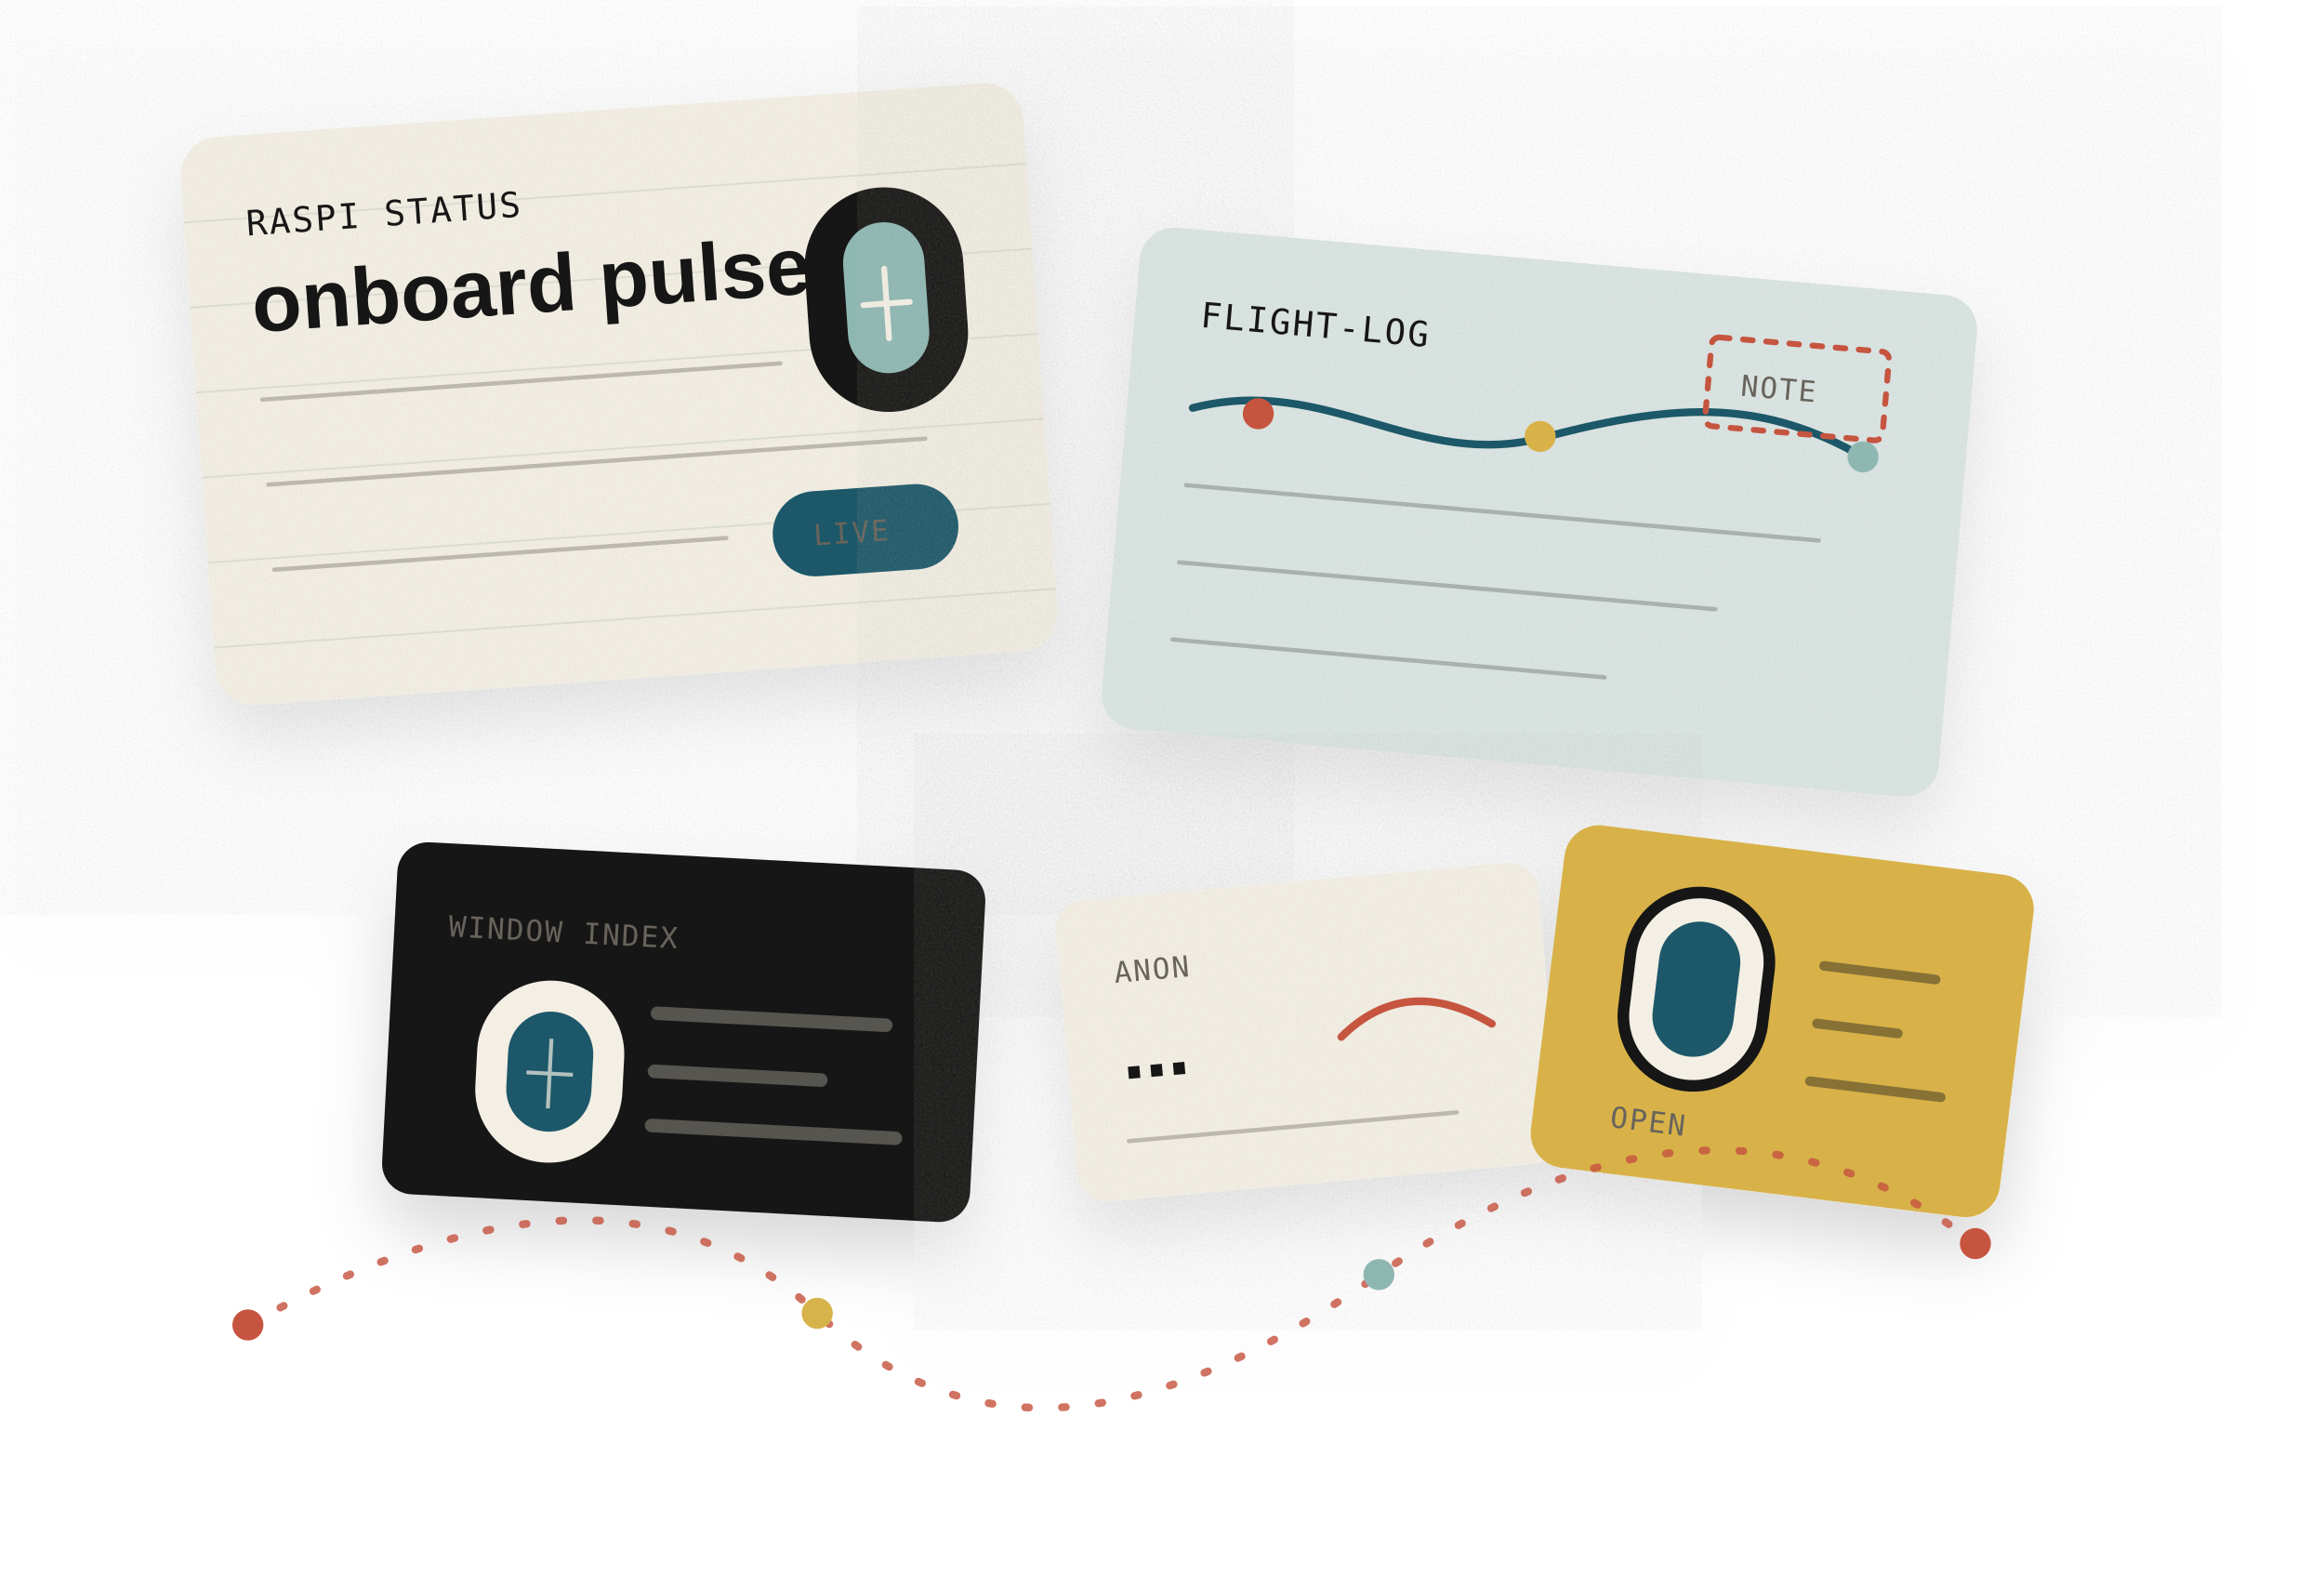
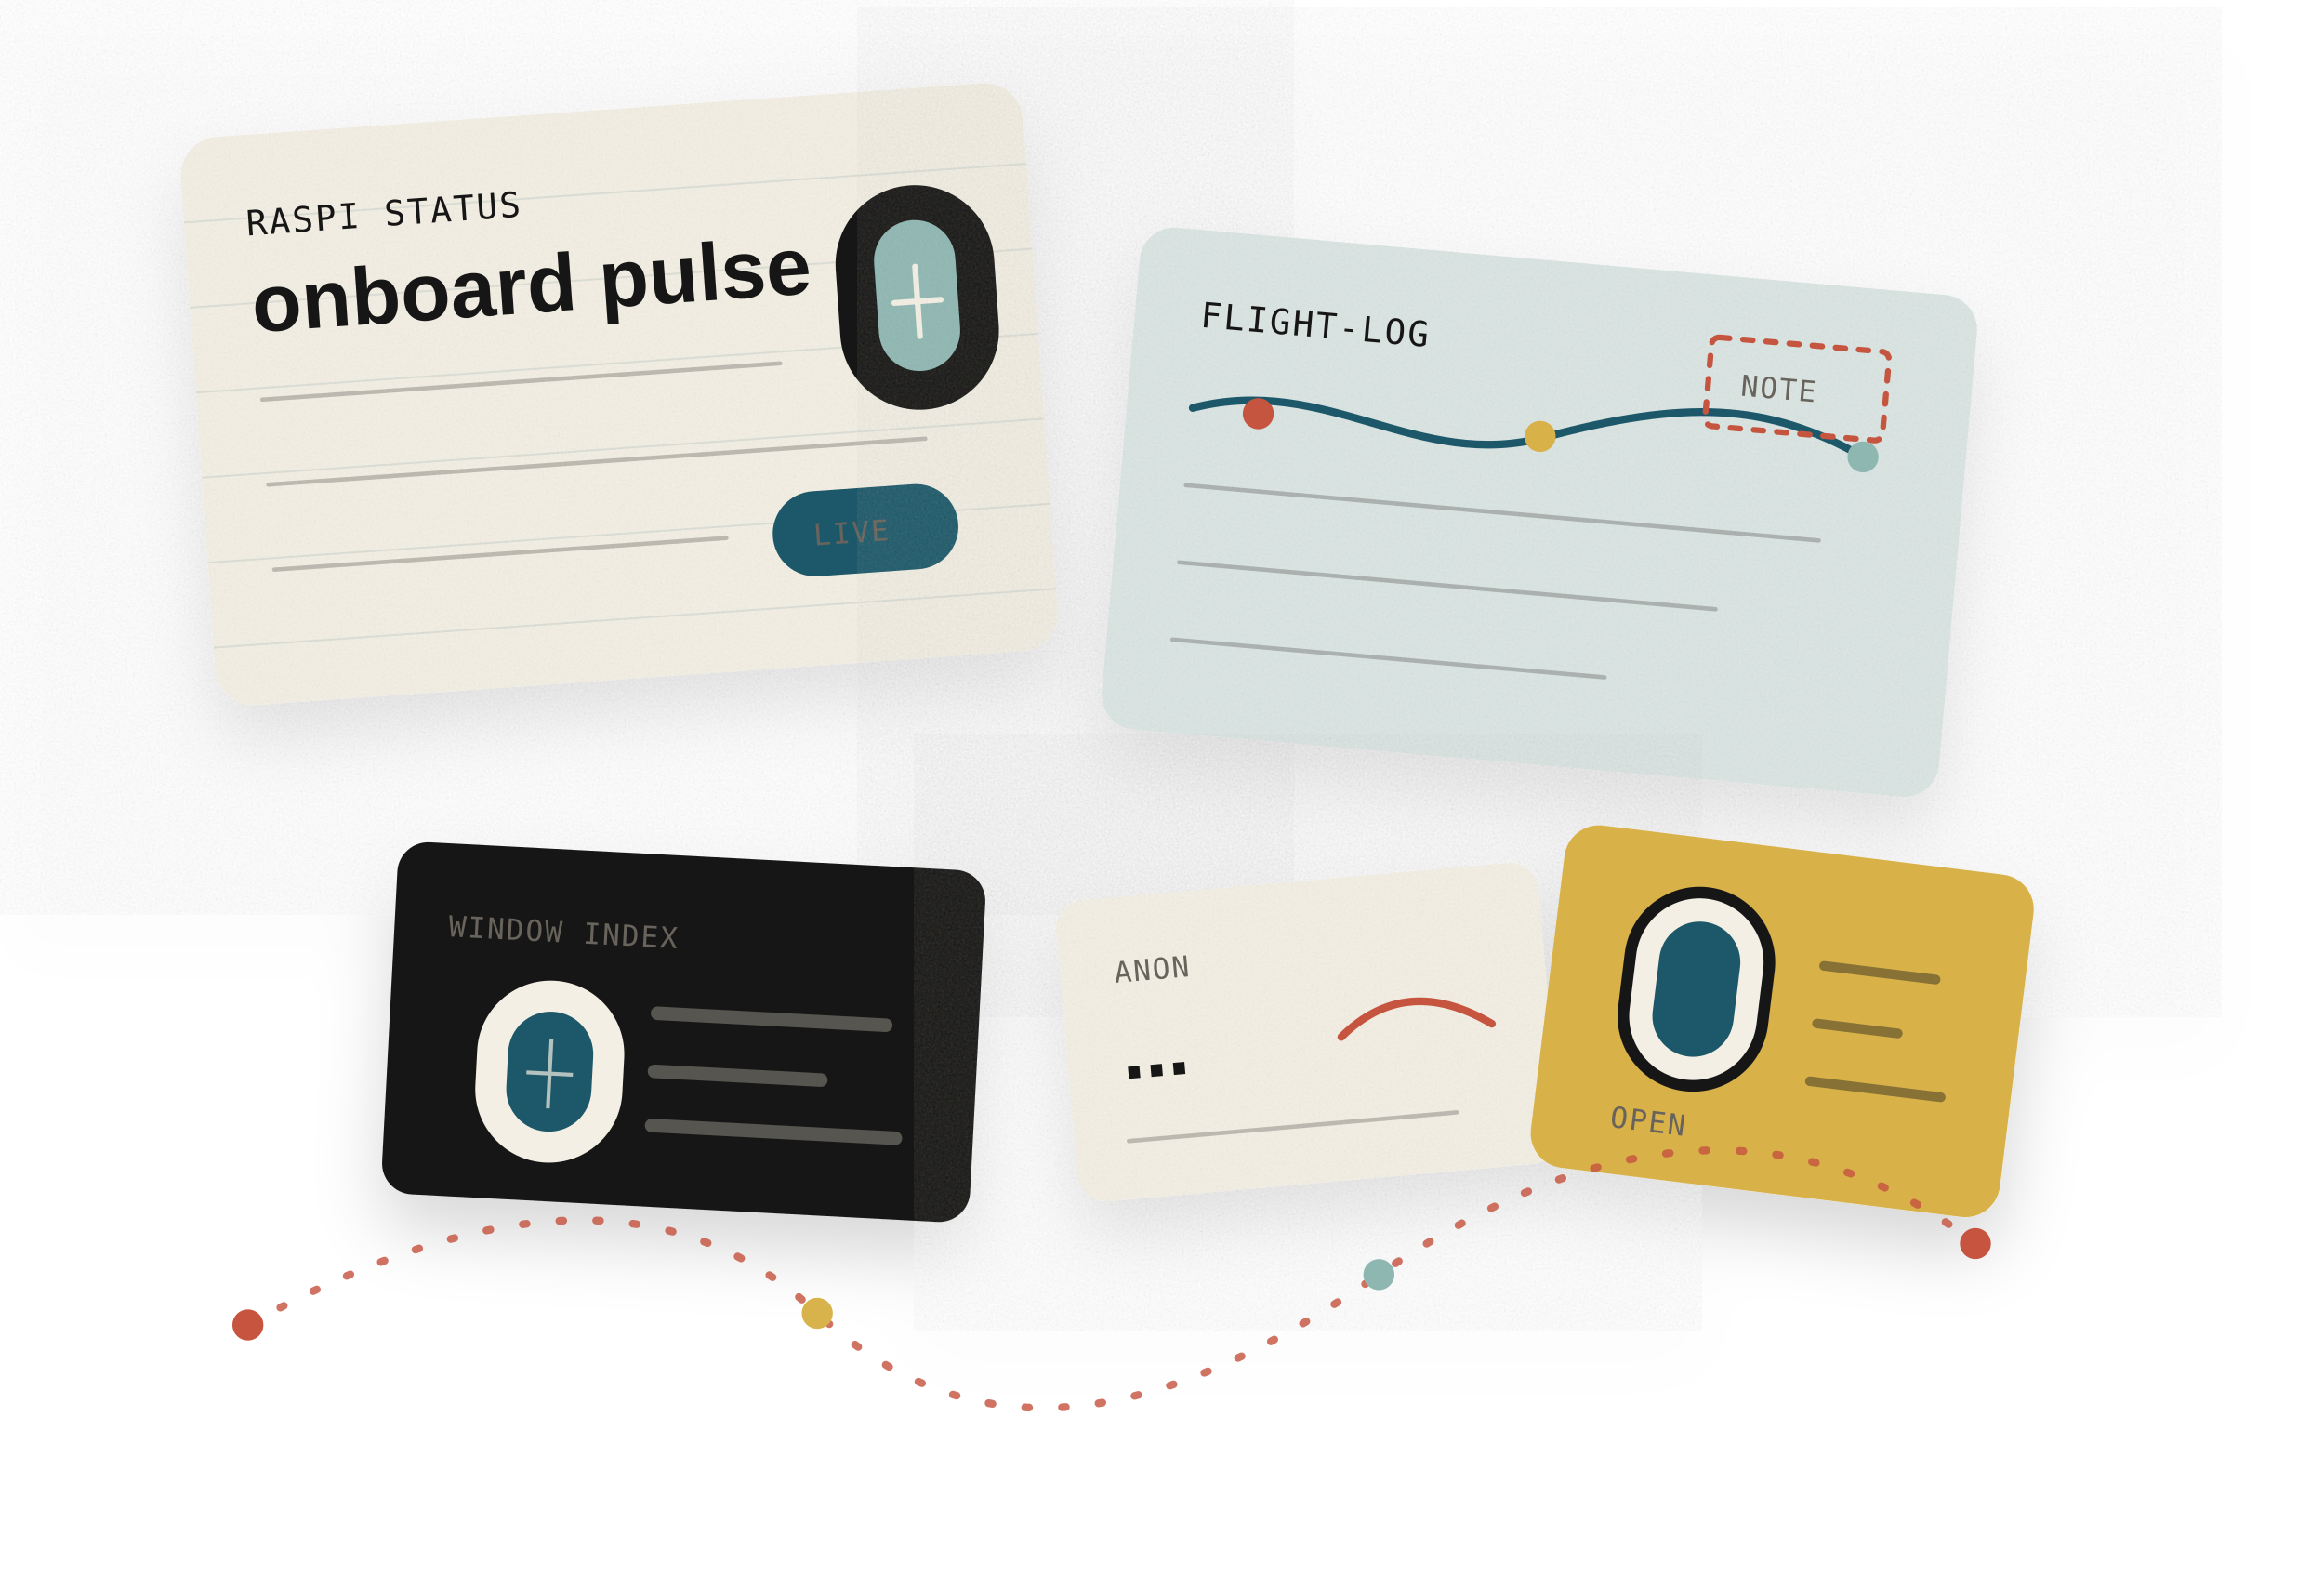
<svg xmlns="http://www.w3.org/2000/svg" width="1200" height="820" viewBox="0 0 1200 820" role="img" aria-labelledby="title desc">
  <defs>
    <filter id="paperNoise" x="-20%" y="-20%" width="140%" height="140%">
      <feTurbulence type="fractalNoise" baseFrequency="0.84" numOctaves="4" seed="61" result="noise" />
      <feColorMatrix in="noise" type="saturate" values="0" result="mono" />
      <feComponentTransfer in="mono" result="softNoise">
        <feFuncA type="table" tableValues="0 0.14" />
      </feComponentTransfer>
      <feBlend in="SourceGraphic" in2="softNoise" mode="multiply" />
    </filter>
    <filter id="shadow" x="-20%" y="-20%" width="140%" height="140%">
      <feDropShadow dx="0" dy="18" stdDeviation="18" flood-color="#191816" flood-opacity=".16" />
    </filter>
    <pattern id="ruled" width="44" height="44" patternUnits="userSpaceOnUse">
      <path d="M0 43H44" stroke="#1f5969" stroke-opacity=".13" />
    </pattern>
    <style>
      .paper { fill: #f3efe4; filter: url(#paperNoise); }
      .bluepaper { fill: #dbe5e3; filter: url(#paperNoise); }
      .sky { fill: #1f5969; }
      .glass { fill: #8fb7b2; }
      .red { fill: #c6543f; }
      .yellow { fill: #d8b24a; }
      .softline { fill: none; stroke: #191816; stroke-opacity: .24; stroke-width: 2.2; stroke-linecap: round; stroke-linejoin: round; }
      .seal { fill: none; stroke: #c6543f; stroke-width: 3; stroke-linecap: round; stroke-linejoin: round; stroke-dasharray: 5 7; }
      .mono { font-family: ui-monospace, SFMono-Regular, Menlo, Monaco, Consolas, monospace; font-size: 18px; fill: #191816; letter-spacing: .06em; }
      .small { font-family: ui-monospace, SFMono-Regular, Menlo, Monaco, Consolas, monospace; font-size: 15px; fill: #68645b; letter-spacing: .06em; }
      .display { font-family: Avenir Next, Helvetica Neue, Arial, sans-serif; font-size: 42px; font-weight: 700; fill: #191816; }
    </style>
  </defs>
  <rect width="1200" height="820" fill="none" />
  <g filter="url(#shadow)">
    <g transform="translate(92 72) rotate(-4)">
      <rect width="436" height="294" rx="20" class="paper" />
      <rect width="436" height="294" rx="20" fill="url(#ruled)" opacity=".76" />
      <text x="32" y="52" class="mono">RASPI STATUS</text>
      <text x="32" y="102" class="display">onboard pulse</text>
      <path d="M34 137h268M34 181h340M34 225h234" class="softline" />
-       <g transform="translate(318 50)">
+       <g transform="translate(334 50)">
        <rect x="0" y="0" width="82" height="116" rx="41" fill="#191816" />
        <rect x="20" y="18" width="42" height="78" rx="21" fill="#8fb7b2" />
        <path d="M29 60h24M41 42v36" stroke="#f3efe4" stroke-width="3" stroke-linecap="round" />
      </g>
      <rect x="292" y="204" width="96" height="44" rx="22" fill="#1f5969" />
      <text x="313" y="232" class="small" fill="#f3efe4">LIVE</text>
    </g>
    <g transform="translate(590 116) rotate(5)">
      <rect width="434" height="260" rx="18" class="bluepaper" />
      <text x="34" y="50" class="mono">FLIGHT-LOG</text>
      <path d="M34 92c68-24 118 23 183-1 69-25 112-28 164-4" fill="none" stroke="#1f5969" stroke-width="4" stroke-linecap="round" />
      <path d="M34 132h328M34 172h278M34 212h224" class="softline" />
      <rect x="298" y="32" width="92" height="46" rx="4" class="seal" />
      <text x="315" y="61" class="small" fill="#c6543f">NOTE</text>
      <circle cx="68" cy="92" r="8" class="red" />
      <circle cx="214" cy="91" r="8" class="yellow" />
      <circle cx="381" cy="87" r="8" class="glass" />
    </g>
    <g transform="translate(206 434) rotate(3)">
      <rect width="304" height="182" rx="16" fill="#191816" />
      <text x="28" y="48" class="small" fill="#f3efe4">WINDOW INDEX</text>
      <rect x="46" y="68" width="76" height="94" rx="38" fill="#f3efe4" />
      <rect x="62" y="84" width="44" height="62" rx="22" fill="#1f5969" />
      <path d="M138 82h118M138 112h86M138 140h126" stroke="#f3efe4" stroke-width="7" stroke-opacity=".28" stroke-linecap="round" />
      <path d="M72 116h24M84 98v36" stroke="#f3efe4" stroke-opacity=".7" stroke-width="2" />
    </g>
    <g transform="translate(544 466) rotate(-5)">
      <rect width="250" height="156" rx="15" class="paper" />
      <text x="28" y="44" class="small">ANON</text>
      <text x="28" y="94" class="display">...</text>
      <path d="M142 82c24-20 50-20 78 0" fill="none" stroke="#c6543f" stroke-width="4" stroke-linecap="round" />
      <path d="M28 126h170" class="softline" />
    </g>
    <g transform="translate(810 424) rotate(7)">
      <rect width="244" height="178" rx="18" fill="#d8b24a" />
      <rect x="40" y="28" width="72" height="100" rx="36" fill="#f3efe4" stroke="#191816" stroke-width="6" />
      <rect x="55" y="43" width="42" height="70" rx="21" fill="#1f5969" />
      <path d="M140 58h58M140 88h42M140 118h68" stroke="#191816" stroke-width="5" stroke-opacity=".42" stroke-linecap="round" />
      <text x="40" y="154" class="small">OPEN</text>
    </g>
  </g>
  <path d="M128 684c126-70 224-72 294-6 84 78 181 56 290-20 116-80 219-85 308-16" fill="none" stroke="#c6543f" stroke-width="4" stroke-linecap="round" stroke-dasharray="2 17" opacity=".82" />
  <circle cx="128" cy="684" r="8" class="red" />
  <circle cx="422" cy="678" r="8" class="yellow" />
  <circle cx="712" cy="658" r="8" class="glass" />
  <circle cx="1020" cy="642" r="8" class="red" />
</svg>
